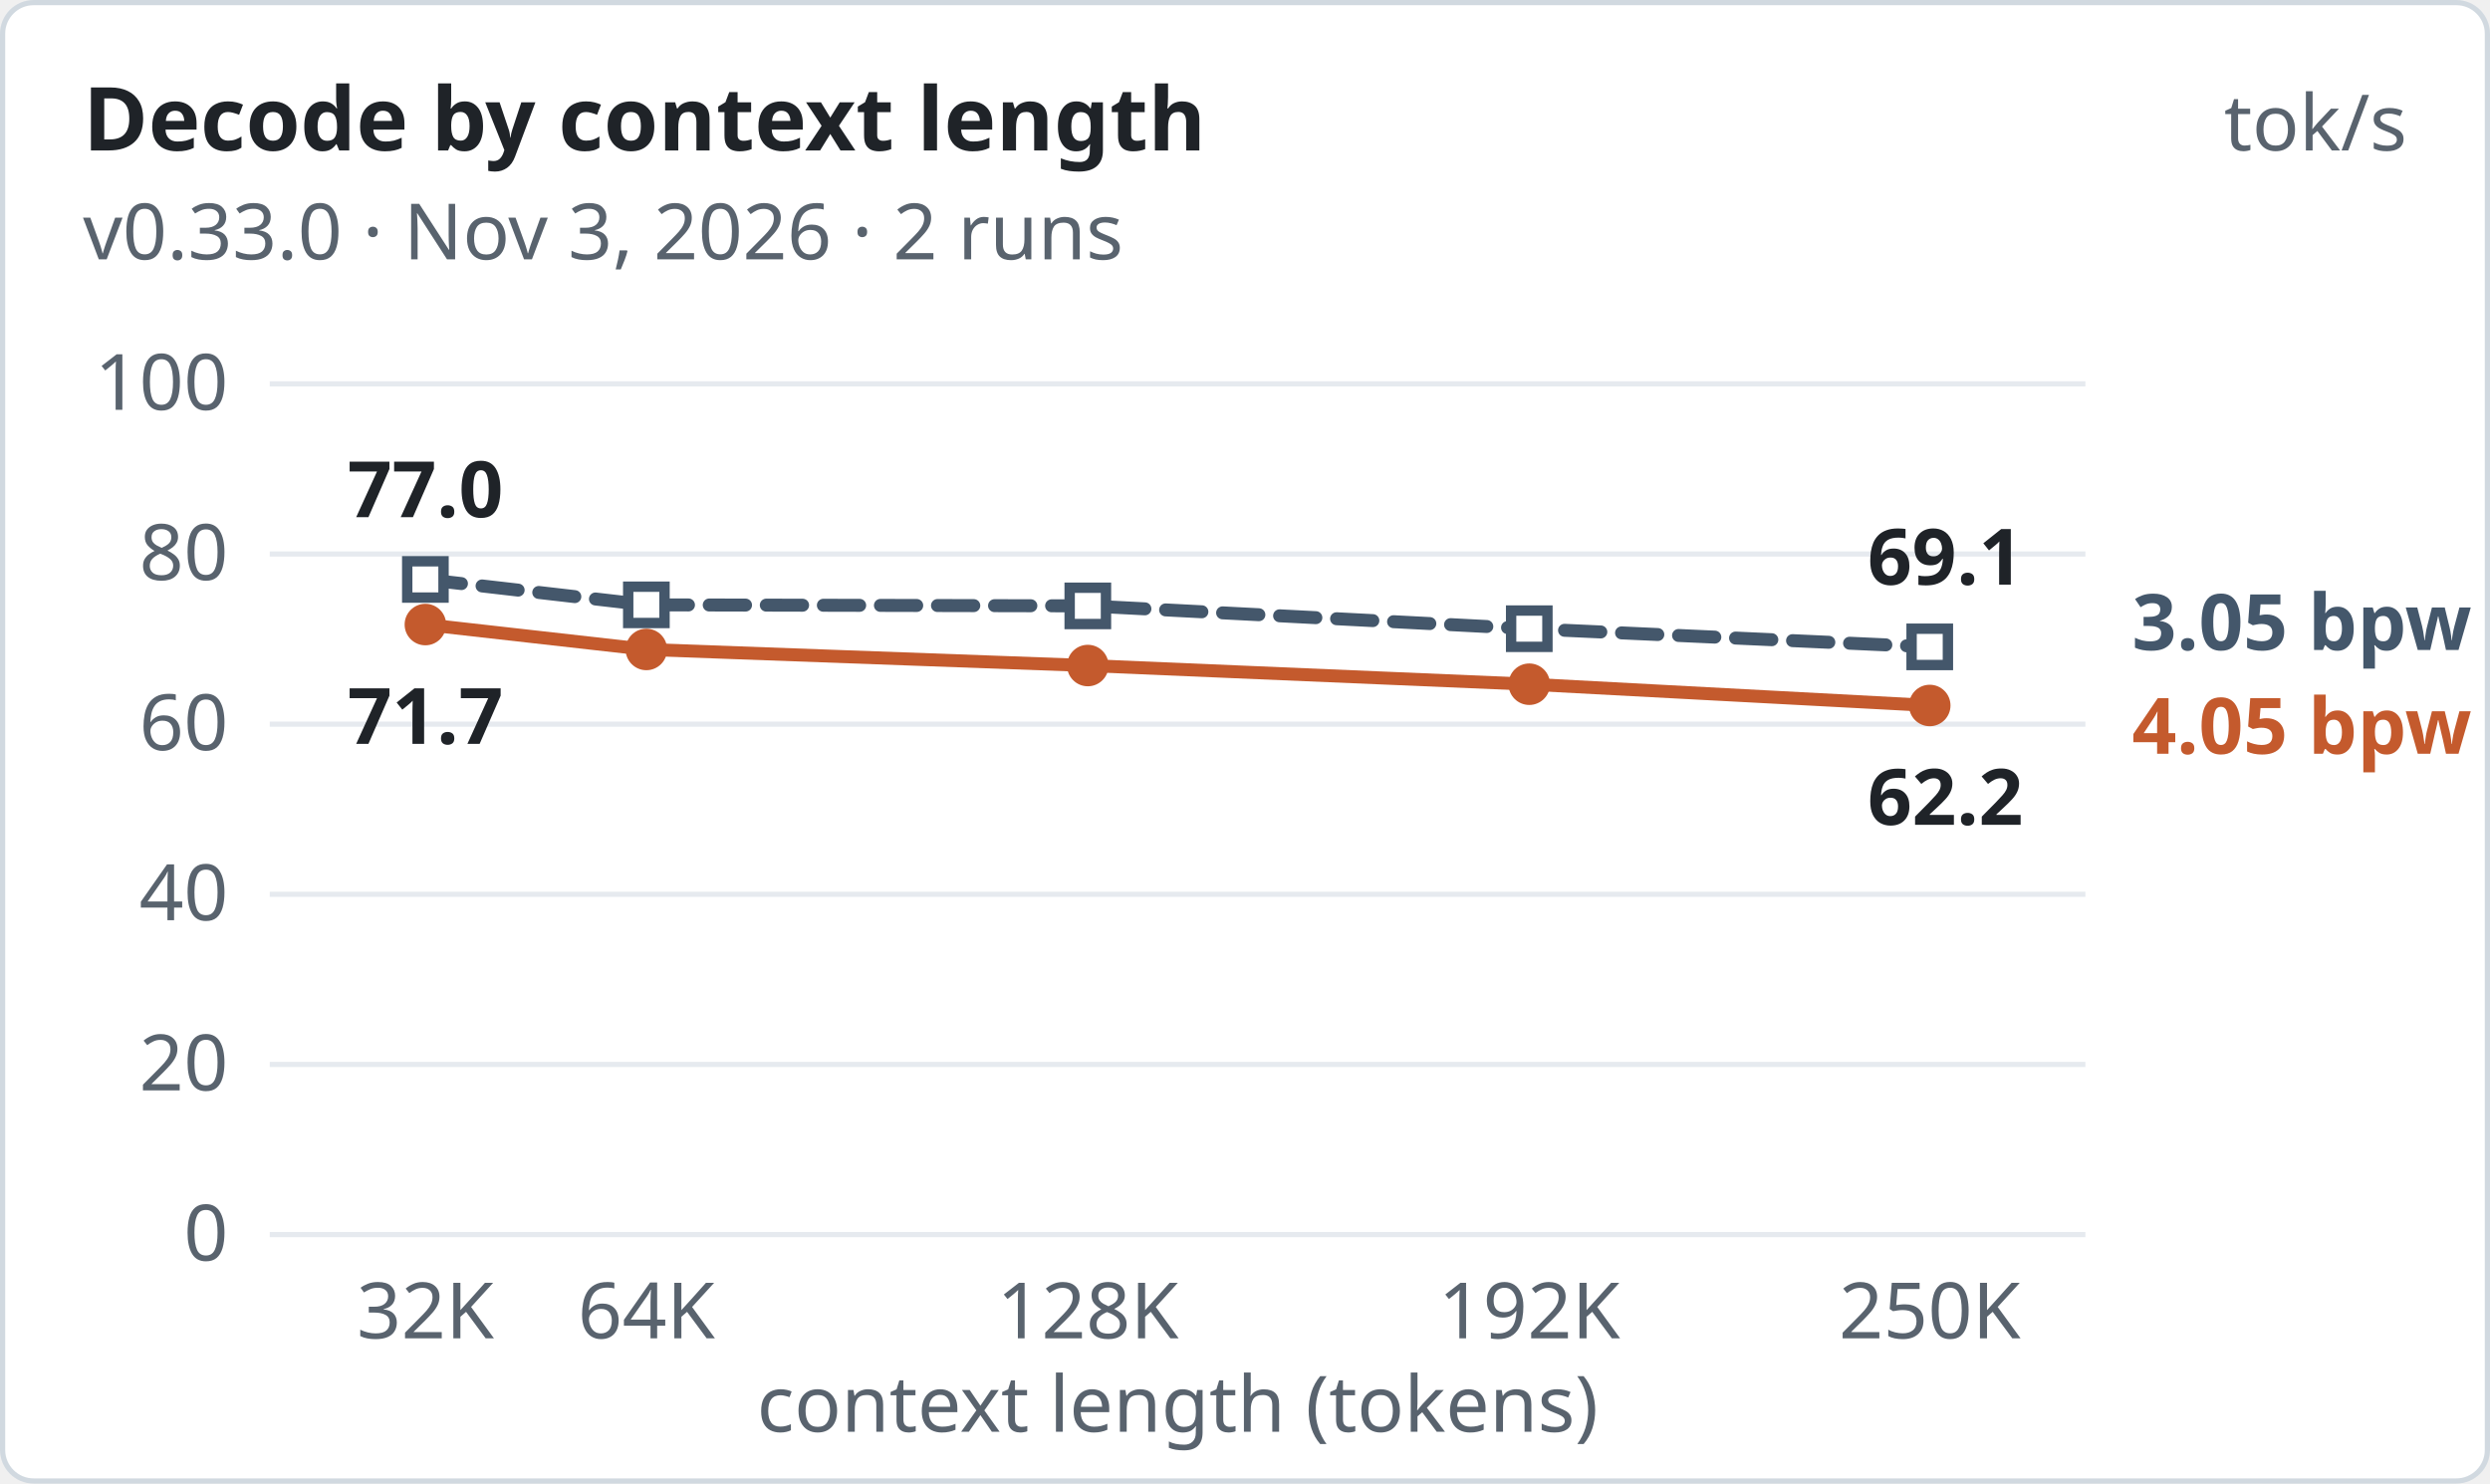
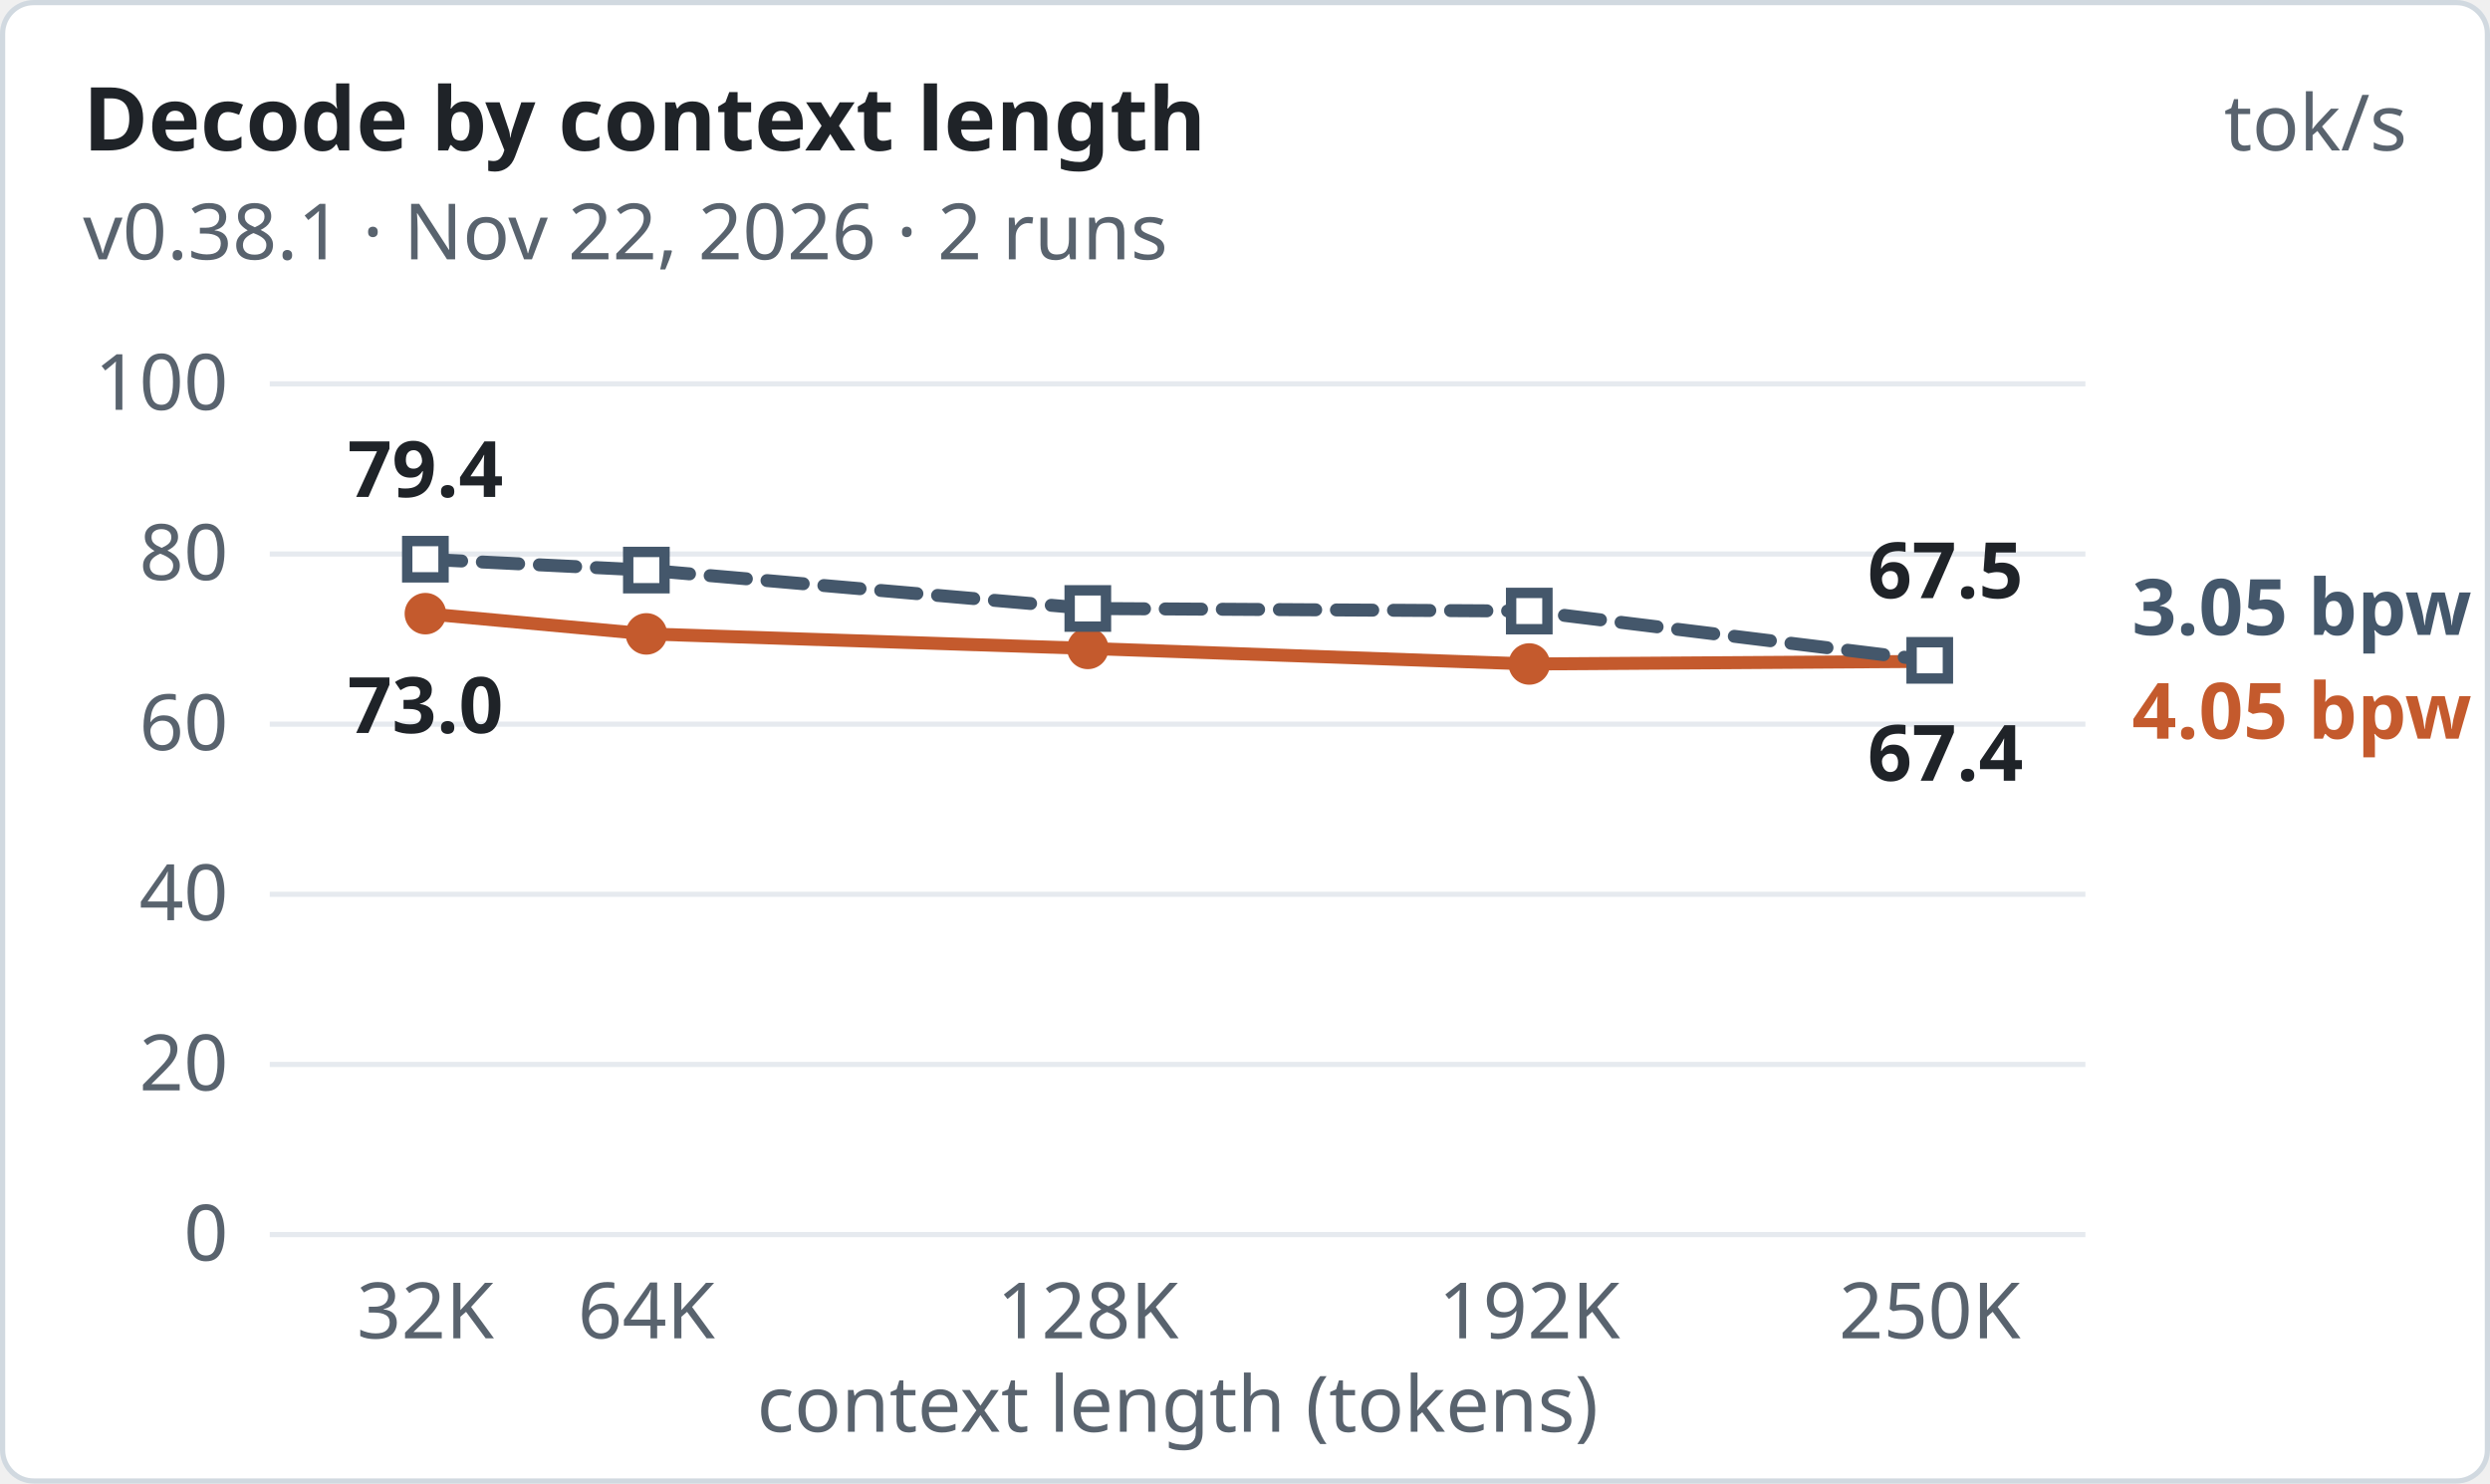
- <svg xmlns="http://www.w3.org/2000/svg" viewBox="0 0 480 286" width="480" height="286" role="img" aria-label="Line chart: Decode by context length, in tokens per second: 4.05 bpw from 71.7 at 32K to 62.2 at 250K; 3.05 bpw from 77.0 at 32K to 69.1 at 250K. v0.33.0, Nov 3, 2026." font-family="-apple-system,BlinkMacSystemFont,'Segoe UI','Noto Sans',Helvetica,Arial,sans-serif">
+ <svg xmlns="http://www.w3.org/2000/svg" viewBox="0 0 480 286" width="480" height="286" role="img" aria-label="Line chart: Decode by context length, in tokens per second: 4.05 bpw from 73.0 at 32K to 67.4 at 250K; 3.05 bpw from 79.4 at 32K to 67.5 at 250K. v0.38.1, Nov 22, 2026." font-family="-apple-system,BlinkMacSystemFont,'Segoe UI','Noto Sans',Helvetica,Arial,sans-serif">
  <rect x="0.5" y="0.5" width="479" height="285" rx="6" fill="#ffffff" stroke="#d1d9e0" />
  <text x="16" y="29" font-size="17" font-weight="600" fill="#1f2328">Decode by context length</text>
-   <text x="16" y="50" font-size="15" fill="#59636e">v0.33.0 · Nov 3, 2026 · 2 runs</text>
+   <text x="16" y="50" font-size="15" fill="#59636e">v0.38.1 · Nov 22, 2026 · 2 runs</text>
  <line x1="52" y1="238.0" x2="402" y2="238.0" stroke="#e6eaef" stroke-width="1" />
  <text x="44" y="243.0" font-size="15" text-anchor="end" fill="#59636e">0</text>
  <line x1="52" y1="205.2" x2="402" y2="205.2" stroke="#e6eaef" stroke-width="1" />
  <text x="44" y="210.2" font-size="15" text-anchor="end" fill="#59636e">20</text>
  <line x1="52" y1="172.4" x2="402" y2="172.4" stroke="#e6eaef" stroke-width="1" />
  <text x="44" y="177.4" font-size="15" text-anchor="end" fill="#59636e">40</text>
  <line x1="52" y1="139.6" x2="402" y2="139.6" stroke="#e6eaef" stroke-width="1" />
  <text x="44" y="144.6" font-size="15" text-anchor="end" fill="#59636e">60</text>
  <line x1="52" y1="106.8" x2="402" y2="106.8" stroke="#e6eaef" stroke-width="1" />
  <text x="44" y="111.8" font-size="15" text-anchor="end" fill="#59636e">80</text>
  <line x1="52" y1="74.0" x2="402" y2="74.0" stroke="#e6eaef" stroke-width="1" />
  <text x="44" y="79.0" font-size="15" text-anchor="end" fill="#59636e">100</text>
  <text x="464" y="29" font-size="15" text-anchor="end" fill="#59636e">tok/s</text>
  <text x="82.0" y="258" font-size="15" text-anchor="middle" fill="#59636e">32K</text>
  <text x="124.6" y="258" font-size="15" text-anchor="middle" fill="#59636e">64K</text>
  <text x="209.7" y="258" font-size="15" text-anchor="middle" fill="#59636e">128K</text>
  <text x="294.8" y="258" font-size="15" text-anchor="middle" fill="#59636e">192K</text>
  <text x="372.0" y="258" font-size="15" text-anchor="middle" fill="#59636e">250K</text>
  <text x="227.0" y="276" font-size="15" text-anchor="middle" fill="#59636e">context length (tokens)</text>
-   <polyline points="82.0,120.4 124.6,125.2 209.7,128.3 294.8,131.9 372.0,136.0" fill="none" stroke="#c45a2d" stroke-width="2.5" stroke-linejoin="round" stroke-linecap="round" />
-   <circle cx="82.0" cy="120.4" r="4" fill="#c45a2d" />
-   <circle cx="124.6" cy="125.2" r="4" fill="#c45a2d" />
-   <circle cx="209.7" cy="128.3" r="4" fill="#c45a2d" />
-   <circle cx="294.8" cy="131.9" r="4" fill="#c45a2d" />
-   <circle cx="372.0" cy="136.0" r="4" fill="#c45a2d" />
-   <text x="82.0" y="143.4" font-size="15" font-weight="600" text-anchor="middle" fill="#1f2328">71.7</text>
-   <text x="360.0" y="159.0" font-size="15" font-weight="600" text-anchor="start" fill="#1f2328">62.2</text>
-   <text x="411" y="145.3" font-size="15" font-weight="600" fill="#c45a2d">4.05 bpw</text>
-   <polyline points="82.0,111.7 124.6,116.6 209.7,116.8 294.8,121.2 372.0,124.7" fill="none" stroke="#44576b" stroke-width="2.5" stroke-linejoin="round" stroke-linecap="round" stroke-dasharray="7 4" />
-   <rect x="78.5" y="108.2" width="7" height="7" fill="#ffffff" stroke="#44576b" stroke-width="2" />
-   <rect x="121.1" y="113.1" width="7" height="7" fill="#ffffff" stroke="#44576b" stroke-width="2" />
-   <rect x="206.2" y="113.3" width="7" height="7" fill="#ffffff" stroke="#44576b" stroke-width="2" />
-   <rect x="291.3" y="117.7" width="7" height="7" fill="#ffffff" stroke="#44576b" stroke-width="2" />
-   <rect x="368.5" y="121.2" width="7" height="7" fill="#ffffff" stroke="#44576b" stroke-width="2" />
-   <text x="82.0" y="99.7" font-size="15" font-weight="600" text-anchor="middle" fill="#1f2328">77.0</text>
-   <text x="360.0" y="112.7" font-size="15" font-weight="600" text-anchor="start" fill="#1f2328">69.1</text>
-   <text x="411" y="125.3" font-size="15" font-weight="600" fill="#44576b">3.05 bpw</text>
+   <polyline points="82.0,118.3 124.6,122.2 209.7,125.0 294.8,128.0 372.0,127.5" fill="none" stroke="#c45a2d" stroke-width="2.5" stroke-linejoin="round" stroke-linecap="round" />
+   <circle cx="82.0" cy="118.3" r="4" fill="#c45a2d" />
+   <circle cx="124.6" cy="122.2" r="4" fill="#c45a2d" />
+   <circle cx="209.7" cy="125.0" r="4" fill="#c45a2d" />
+   <circle cx="294.8" cy="128.0" r="4" fill="#c45a2d" />
+   <circle cx="372.0" cy="127.5" r="4" fill="#c45a2d" />
+   <text x="82.0" y="141.3" font-size="15" font-weight="600" text-anchor="middle" fill="#1f2328">73.0</text>
+   <text x="360.0" y="150.5" font-size="15" font-weight="600" text-anchor="start" fill="#1f2328">67.4</text>
+   <text x="411" y="142.4" font-size="15" font-weight="600" fill="#c45a2d">4.05 bpw</text>
+   <polyline points="82.0,107.8 124.6,109.9 209.7,117.3 294.8,117.8 372.0,127.3" fill="none" stroke="#44576b" stroke-width="2.5" stroke-linejoin="round" stroke-linecap="round" stroke-dasharray="7 4" />
+   <rect x="78.5" y="104.3" width="7" height="7" fill="#ffffff" stroke="#44576b" stroke-width="2" />
+   <rect x="121.1" y="106.4" width="7" height="7" fill="#ffffff" stroke="#44576b" stroke-width="2" />
+   <rect x="206.2" y="113.8" width="7" height="7" fill="#ffffff" stroke="#44576b" stroke-width="2" />
+   <rect x="291.3" y="114.3" width="7" height="7" fill="#ffffff" stroke="#44576b" stroke-width="2" />
+   <rect x="368.5" y="123.8" width="7" height="7" fill="#ffffff" stroke="#44576b" stroke-width="2" />
+   <text x="82.0" y="95.8" font-size="15" font-weight="600" text-anchor="middle" fill="#1f2328">79.4</text>
+   <text x="360.0" y="115.3" font-size="15" font-weight="600" text-anchor="start" fill="#1f2328">67.5</text>
+   <text x="411" y="122.4" font-size="15" font-weight="600" fill="#44576b">3.05 bpw</text>
</svg>
